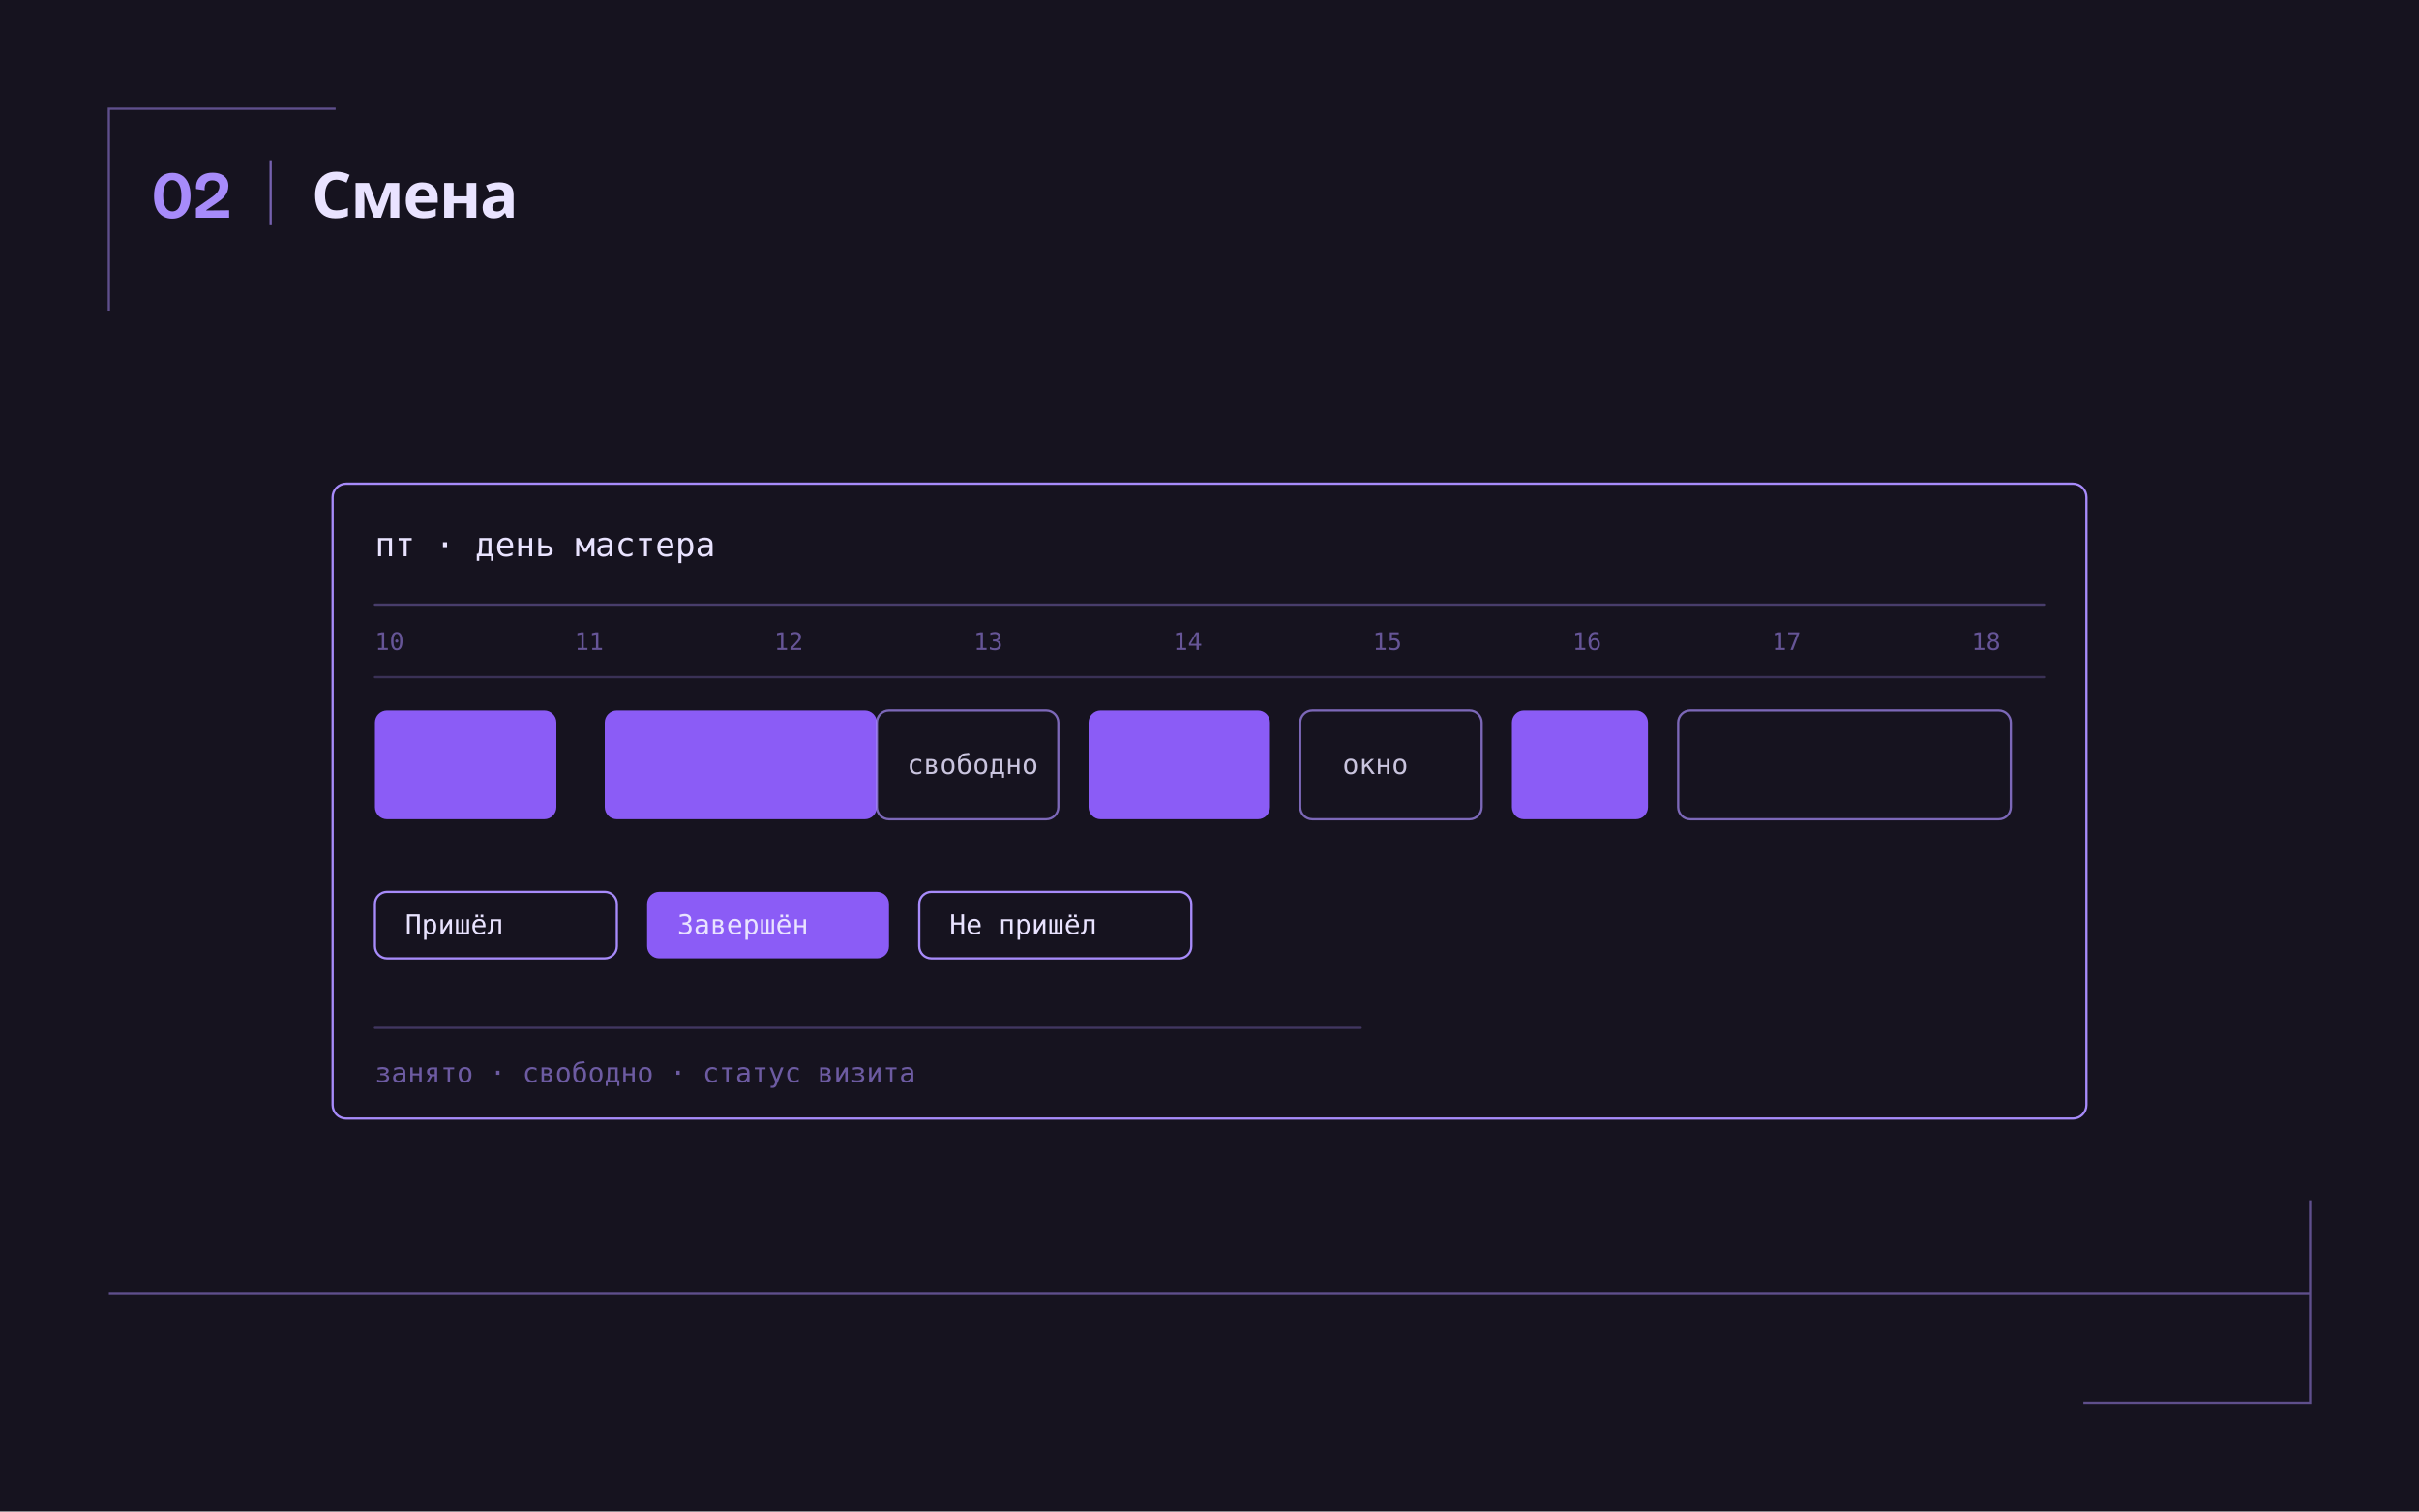
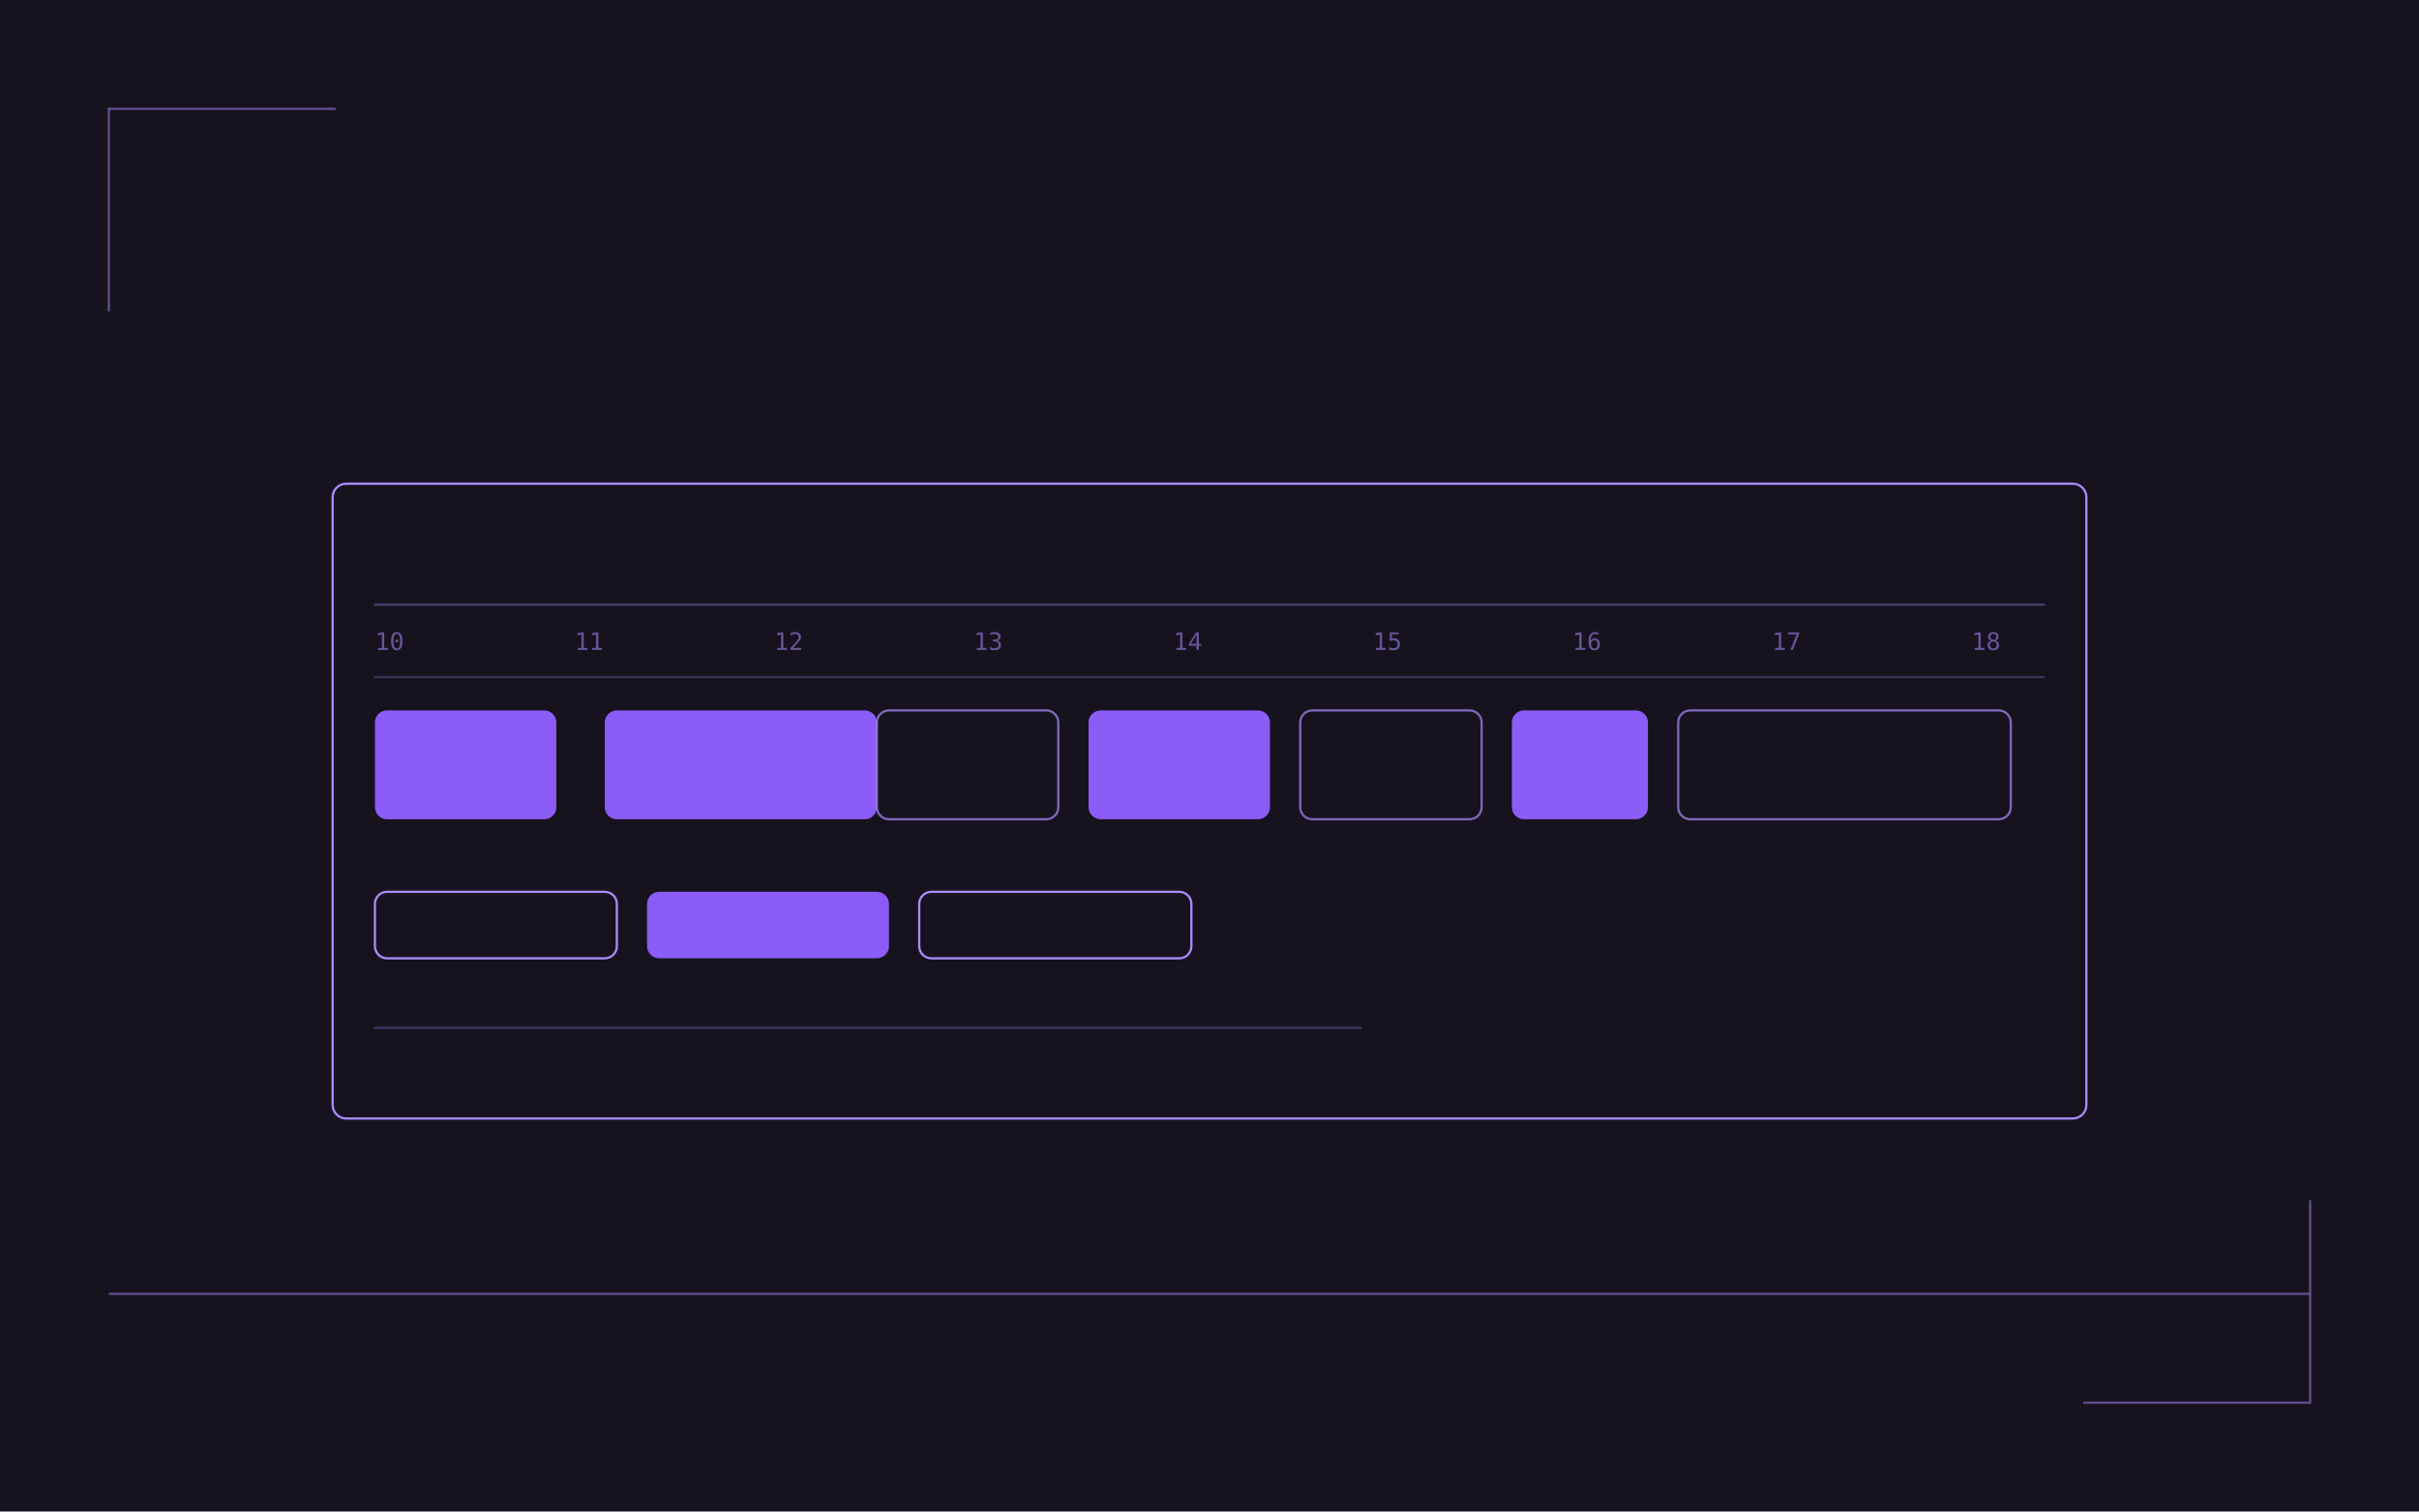
<svg xmlns="http://www.w3.org/2000/svg" class="project-cover" width="1600" height="1000" viewBox="0 0 1600 1000" color="var(--cover-line, #A78BFA)" focusable="false" aria-hidden="true">
  <rect width="1600" height="1000" fill="var(--cover-bg, #16131F)" />
  <path d="M72 206V72H222 M1378 928h150V794 M72 856H1528" stroke="currentColor" stroke-width="1.5" fill="none" opacity=".5" />
-   <g fill="currentColor" aria-label="02">
-     <path transform="translate(100.00 144) scale(0.044 -0.044)" d="M315.4 -14Q251.5 -14 200.9 9.6Q150.2 33.2 115 77.3Q79.8 121.4 61.4 184.4Q43.1 247.5 43.1 326Q43.1 438.3 77.5 515.6Q112 592.9 174.2 633.1Q236.5 673.3 319.8 673.3Q404.6 673.3 465.4 632.4Q526.2 591.5 558.8 514.6Q591.4 437.6 591.4 329.2Q591.4 249.4 572.5 185.7Q553.6 122.1 517.7 77.7Q481.7 33.3 430.7 9.6Q379.7 -14 315.4 -14ZM318.5 95.2Q347.9 95.2 372.5 108.6Q397.2 122 415.6 149.9Q434 177.7 444.1 221.1Q454.1 264.4 454.1 324.5Q454.1 401.4 437.9 454.8Q421.7 508.3 391.2 536.3Q360.7 564.4 317.1 564.4Q279.6 564.4 248.4 540.2Q217.3 516 198.9 464.4Q180.5 412.7 180.5 328.8Q180.5 269.2 190.5 225.4Q200.5 181.6 218.9 152.8Q237.3 123.9 262.6 109.6Q287.9 95.2 318.5 95.2Z" />
-     <path transform="translate(127.90 144) scale(0.044 -0.044)" d="M39.1 0V142L285.5 313.6Q304.9 327.3 323.7 344Q342.5 360.7 358 380.6Q373.4 400.5 382.7 422.9Q392.1 445.4 392.1 471Q392.1 498.1 379.6 518.3Q367.1 538.6 343.3 549.8Q319.6 561 284.8 561Q252.6 561 229.4 550.7Q206.2 540.3 192.1 520.6Q177.9 500.8 172.6 473.2Q167.3 445.6 170 411.3L40.6 431.5Q35.1 506.7 62.6 561.3Q90.1 615.8 147.5 645.5Q204.8 675.1 287.8 675.1Q360.4 675.1 414.1 652.3Q467.7 629.5 497.2 585.8Q526.6 542.1 526.6 479.4Q526.6 432.2 511.3 393.6Q496 355 470.7 324Q445.5 293 414 267.7Q382.6 242.4 350.6 221.5L194.4 115.6V108.9L537.9 112.5V0Z" />
-   </g>
-   <path d="M179 106v43" stroke="currentColor" stroke-width="1.5" opacity=".65" />
-   <g fill="var(--cover-ink, #E9E3FF)" aria-label="Смена">
-     <text x="206" y="144" font-family="Unbounded, Onest, system-ui, sans-serif" font-size="42" font-weight="650" letter-spacing="-0.02em">Смена</text>
-   </g>
  <g data-cover-art="" stroke-width="1.5" stroke-linecap="round" stroke-linejoin="round">
    <rect x="220" y="320" width="1160" height="420" rx="9" fill="var(--cover-bg, #16131F)" stroke="currentColor" vector-effect="non-scaling-stroke" />
-     <text x="248" y="368" fill="var(--cover-ink, #E9E3FF)" font-family="ui-monospace, monospace" font-size="22">пт · день мастера</text>
    <path d="M248 400 H1352" fill="none" stroke="currentColor" opacity=".35" vector-effect="non-scaling-stroke" />
    <g fill="currentColor" opacity=".55" font-family="ui-monospace, monospace" font-size="16">
      <text x="248" y="430">10</text>
      <text x="380" y="430">11</text>
      <text x="512" y="430">12</text>
      <text x="644" y="430">13</text>
      <text x="776" y="430">14</text>
      <text x="908" y="430">15</text>
      <text x="1040" y="430">16</text>
      <text x="1172" y="430">17</text>
      <text x="1304" y="430">18</text>
    </g>
    <path d="M248 448 H1352" fill="none" stroke="currentColor" opacity=".25" vector-effect="non-scaling-stroke" />
    <rect x="248" y="470" width="120" height="72" rx="8" fill="#8B5CF6" stroke="none" />
    <rect x="400" y="470" width="180" height="72" rx="8" fill="#8B5CF6" stroke="none" />
    <rect x="720" y="470" width="120" height="72" rx="8" fill="#8B5CF6" stroke="none" />
    <rect x="1000" y="470" width="90" height="72" rx="8" fill="#8B5CF6" stroke="none" />
    <rect x="580" y="470" width="120" height="72" rx="8" fill="none" stroke="currentColor" opacity=".7" vector-effect="non-scaling-stroke" />
    <rect x="860" y="470" width="120" height="72" rx="8" fill="none" stroke="currentColor" opacity=".7" vector-effect="non-scaling-stroke" />
    <rect x="1110" y="470" width="220" height="72" rx="8" fill="none" stroke="currentColor" opacity=".7" vector-effect="non-scaling-stroke" />
-     <text x="600" y="512" fill="var(--cover-ink, #E9E3FF)" font-family="ui-monospace, monospace" font-size="18" opacity=".85">свободно</text>
-     <text x="888" y="512" fill="var(--cover-ink, #E9E3FF)" font-family="ui-monospace, monospace" font-size="18" opacity=".85">окно</text>
    <rect x="248" y="590" width="160" height="44" rx="8" fill="none" stroke="currentColor" vector-effect="non-scaling-stroke" />
-     <text x="268" y="618" fill="var(--cover-ink, #E9E3FF)" font-family="ui-monospace, monospace" font-size="18">Пришёл</text>
    <rect x="428" y="590" width="160" height="44" rx="8" fill="#8B5CF6" stroke="none" />
-     <text x="448" y="618" fill="#E9E3FF" font-family="ui-monospace, monospace" font-size="18">Завершён</text>
    <rect x="608" y="590" width="180" height="44" rx="8" fill="none" stroke="currentColor" vector-effect="non-scaling-stroke" />
-     <text x="628" y="618" fill="var(--cover-ink, #E9E3FF)" font-family="ui-monospace, monospace" font-size="18">Не пришёл</text>
    <path d="M248 680 H900" fill="none" stroke="currentColor" opacity=".3" vector-effect="non-scaling-stroke" />
-     <text x="248" y="716" fill="currentColor" opacity=".6" font-family="ui-monospace, monospace" font-size="18">занято · свободно · статус визита</text>
  </g>
</svg>
